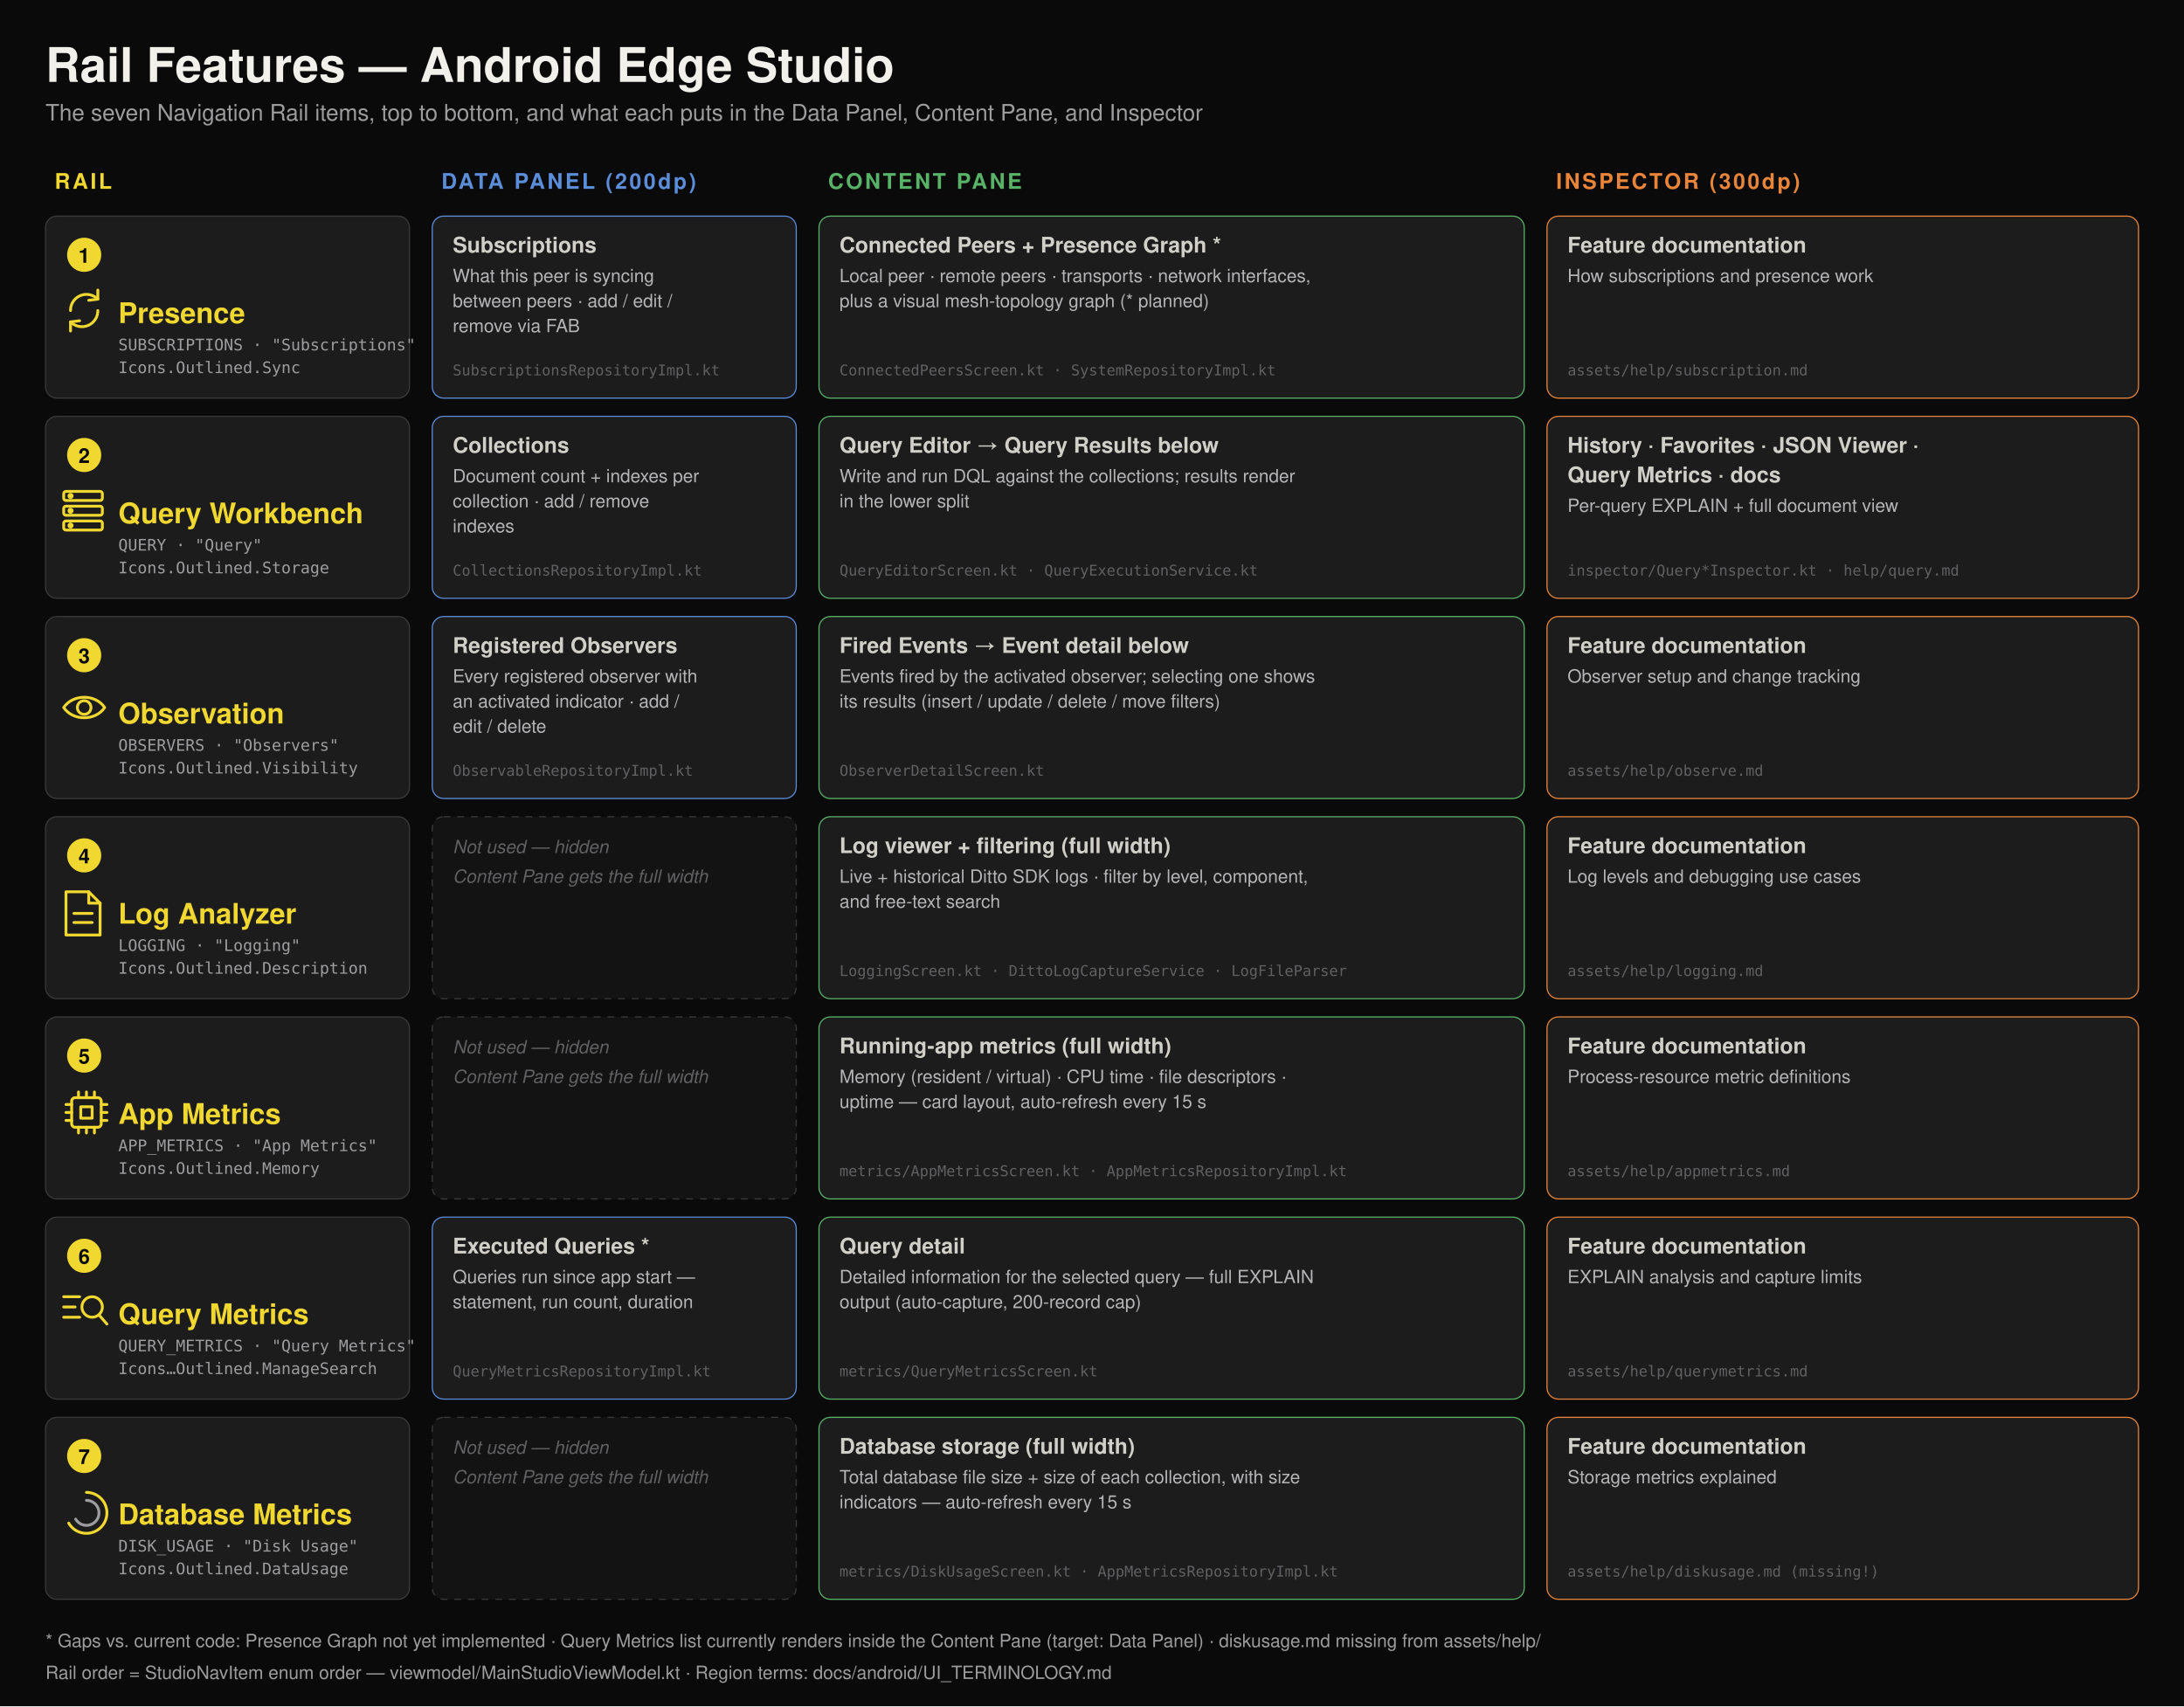
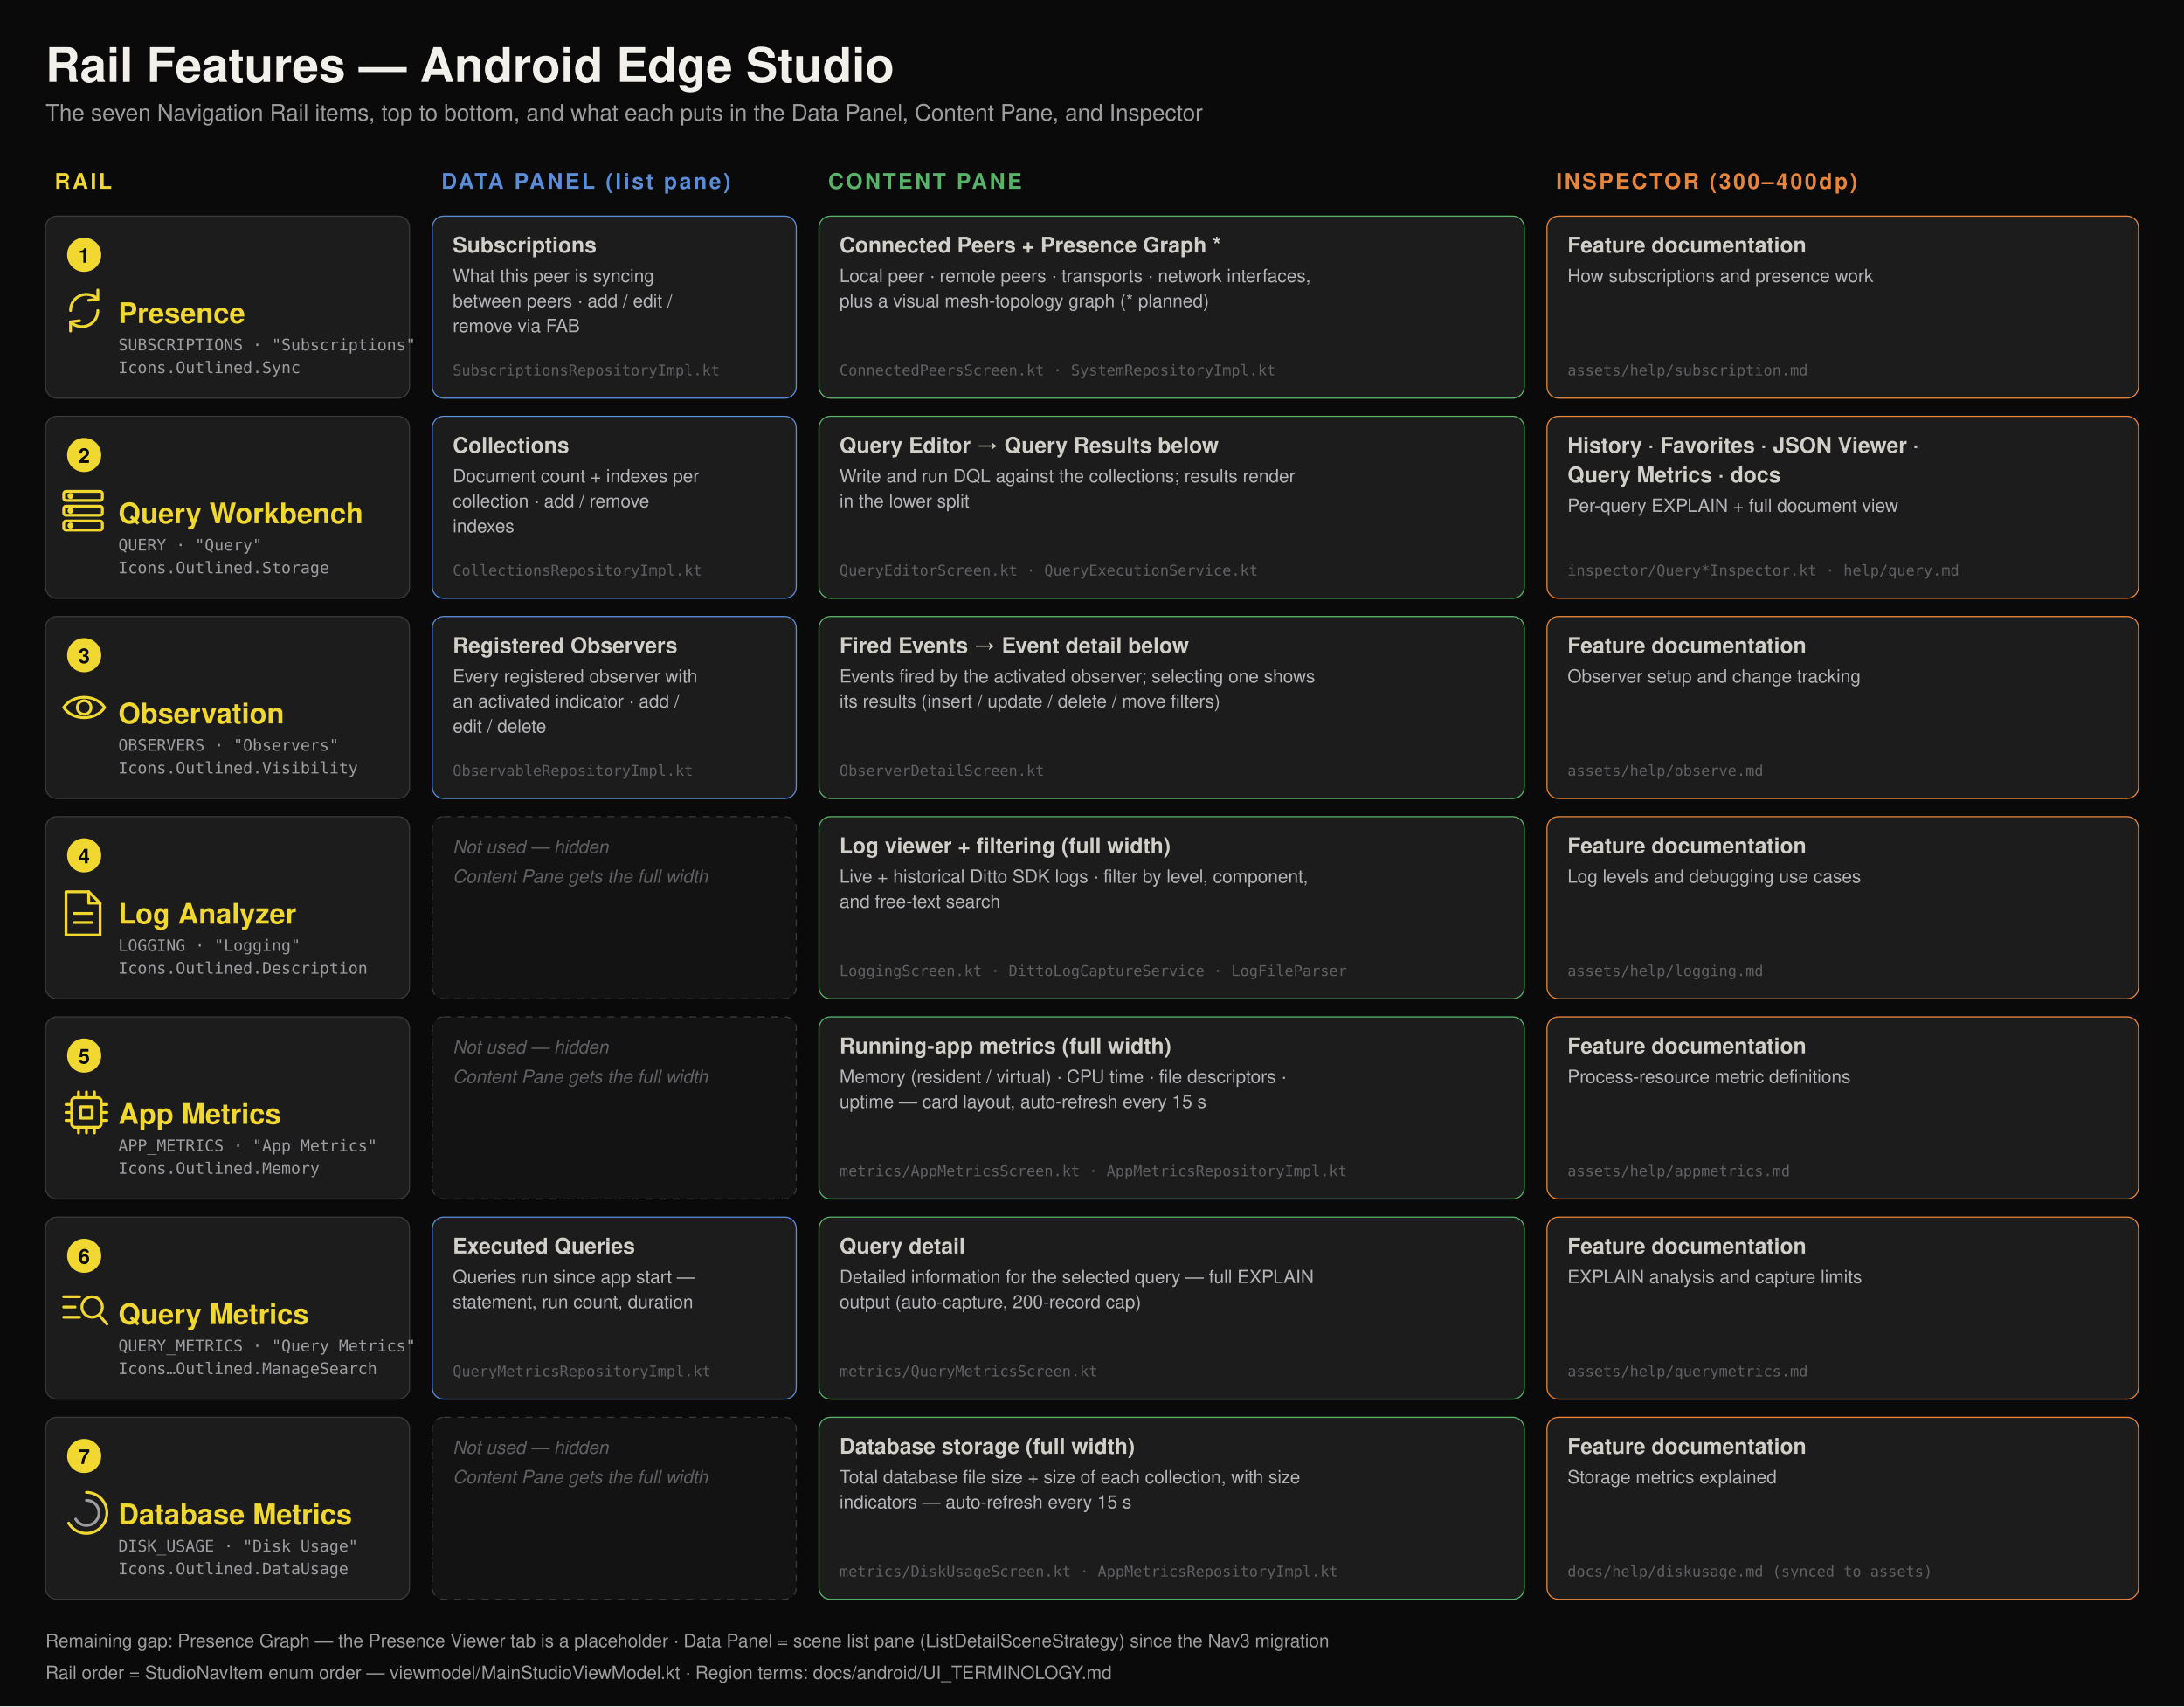
<svg xmlns="http://www.w3.org/2000/svg" width="1920" height="1500" viewBox="0 0 1920 1500" font-family="Helvetica, Arial, sans-serif">
  <defs>
    <style>
      .title { fill: #F1F0EA; font-size: 42px; font-weight: bold; }
      .subtitle { fill: #9D9D9F; font-size: 20px; }
      .colhead { font-size: 19px; font-weight: bold; letter-spacing: 2px; }
      .railname { fill: #F0D830; font-size: 25px; font-weight: bold; }
      .railcode { fill: #9D9D9F; font-size: 14px; font-family: Menlo, monospace; }
      .cellhead { fill: #D0CFC8; font-size: 19px; font-weight: bold; }
      .cellbody { fill: #B5B4B6; font-size: 16px; }
      .cellfile { fill: #605F61; font-size: 13px; font-family: Menlo, monospace; }
      .hidden { fill: #605F61; font-size: 16px; font-style: italic; }
      .footnote { fill: #9D9D9F; font-size: 16px; }
      .num { fill: #0A0A0A; font-size: 18px; font-weight: bold; }
      .icon { stroke: #F0D830; stroke-width: 2.5; fill: none; stroke-linecap: round; stroke-linejoin: round; }
    </style>
  </defs>
  <rect width="1920" height="1500" fill="#0A0A0A" />
  <text x="40" y="72" class="title">Rail Features — Android Edge Studio</text>
  <text x="40" y="106" class="subtitle">The seven Navigation Rail items, top to bottom, and what each puts in the Data Panel, Content Pane, and Inspector</text>
  <text x="48" y="166" class="colhead" fill="#F0D830">RAIL</text>
-   <text x="388" y="166" class="colhead" fill="#5B8DD9">DATA PANEL (200dp)</text>
+   <text x="388" y="166" class="colhead" fill="#5B8DD9">DATA PANEL (list pane)</text>
  <text x="728" y="166" class="colhead" fill="#58B368">CONTENT PANE</text>
-   <text x="1368" y="166" class="colhead" fill="#E8853A">INSPECTOR (300dp)</text>
+   <text x="1368" y="166" class="colhead" fill="#E8853A">INSPECTOR (300–400dp)</text>
  <g>
    <rect x="40" y="190" width="320" height="160" rx="10" fill="#1D1C1D" stroke="#3B3A3B" />
    <circle cx="74" cy="224" r="15" fill="#F0D830" />
    <text x="74" y="231" text-anchor="middle" class="num">1</text>
    <g class="icon" transform="translate(56,255)">
      <path d="M 6 18 A 14 14 0 0 1 30 8" />
      <path d="M 30 8 L 30 0 M 30 8 L 22 9" />
      <path d="M 30 18 A 14 14 0 0 1 6 28" />
      <path d="M 6 28 L 6 36 M 6 28 L 14 27" />
    </g>
    <text x="104" y="284" class="railname">Presence</text>
    <text x="104" y="308" class="railcode">SUBSCRIPTIONS · "Subscriptions"</text>
    <text x="104" y="328" class="railcode">Icons.Outlined.Sync</text>
    <rect x="380" y="190" width="320" height="160" rx="10" fill="#1D1C1D" stroke="#5B8DD9" />
    <text x="398" y="222" class="cellhead">Subscriptions</text>
    <text x="398" y="248" class="cellbody">What this peer is syncing</text>
    <text x="398" y="270" class="cellbody">between peers · add / edit /</text>
    <text x="398" y="292" class="cellbody">remove via FAB</text>
    <text x="398" y="330" class="cellfile">SubscriptionsRepositoryImpl.kt</text>
    <rect x="720" y="190" width="620" height="160" rx="10" fill="#1D1C1D" stroke="#58B368" />
    <text x="738" y="222" class="cellhead">Connected Peers  +  Presence Graph *</text>
    <text x="738" y="248" class="cellbody">Local peer · remote peers · transports · network interfaces,</text>
    <text x="738" y="270" class="cellbody">plus a visual mesh-topology graph (* planned)</text>
    <text x="738" y="330" class="cellfile">ConnectedPeersScreen.kt · SystemRepositoryImpl.kt</text>
    <rect x="1360" y="190" width="520" height="160" rx="10" fill="#1D1C1D" stroke="#E8853A" />
    <text x="1378" y="222" class="cellhead">Feature documentation</text>
    <text x="1378" y="248" class="cellbody">How subscriptions and presence work</text>
    <text x="1378" y="330" class="cellfile">assets/help/subscription.md</text>
  </g>
  <g>
    <rect x="40" y="366" width="320" height="160" rx="10" fill="#1D1C1D" stroke="#3B3A3B" />
    <circle cx="74" cy="400" r="15" fill="#F0D830" />
    <text x="74" y="407" text-anchor="middle" class="num">2</text>
    <g class="icon" transform="translate(56,432)">
      <rect x="0" y="0" width="34" height="8" rx="2" />
      <circle cx="6" cy="4" r="1.4" fill="#F0D830" />
      <rect x="0" y="13" width="34" height="8" rx="2" />
      <circle cx="6" cy="17" r="1.4" fill="#F0D830" />
      <rect x="0" y="26" width="34" height="8" rx="2" />
      <circle cx="6" cy="30" r="1.4" fill="#F0D830" />
    </g>
    <text x="104" y="460" class="railname">Query Workbench</text>
    <text x="104" y="484" class="railcode">QUERY · "Query"</text>
    <text x="104" y="504" class="railcode">Icons.Outlined.Storage</text>
    <rect x="380" y="366" width="320" height="160" rx="10" fill="#1D1C1D" stroke="#5B8DD9" />
    <text x="398" y="398" class="cellhead">Collections</text>
    <text x="398" y="424" class="cellbody">Document count + indexes per</text>
    <text x="398" y="446" class="cellbody">collection · add / remove</text>
    <text x="398" y="468" class="cellbody">indexes</text>
    <text x="398" y="506" class="cellfile">CollectionsRepositoryImpl.kt</text>
    <rect x="720" y="366" width="620" height="160" rx="10" fill="#1D1C1D" stroke="#58B368" />
    <text x="738" y="398" class="cellhead">Query Editor  →  Query Results below</text>
    <text x="738" y="424" class="cellbody">Write and run DQL against the collections; results render</text>
    <text x="738" y="446" class="cellbody">in the lower split</text>
    <text x="738" y="506" class="cellfile">QueryEditorScreen.kt · QueryExecutionService.kt</text>
    <rect x="1360" y="366" width="520" height="160" rx="10" fill="#1D1C1D" stroke="#E8853A" />
    <text x="1378" y="398" class="cellhead">History · Favorites · JSON Viewer ·</text>
    <text x="1378" y="424" class="cellhead">Query Metrics · docs</text>
    <text x="1378" y="450" class="cellbody">Per-query EXPLAIN + full document view</text>
    <text x="1378" y="506" class="cellfile">inspector/Query*Inspector.kt · help/query.md</text>
  </g>
  <g>
    <rect x="40" y="542" width="320" height="160" rx="10" fill="#1D1C1D" stroke="#3B3A3B" />
    <circle cx="74" cy="576" r="15" fill="#F0D830" />
    <text x="74" y="583" text-anchor="middle" class="num">3</text>
    <g class="icon" transform="translate(56,608)">
      <path d="M 0 14 C 8 2 28 2 36 14 C 28 26 8 26 0 14 Z" />
      <circle cx="18" cy="14" r="6" />
    </g>
    <text x="104" y="636" class="railname">Observation</text>
    <text x="104" y="660" class="railcode">OBSERVERS · "Observers"</text>
    <text x="104" y="680" class="railcode">Icons.Outlined.Visibility</text>
    <rect x="380" y="542" width="320" height="160" rx="10" fill="#1D1C1D" stroke="#5B8DD9" />
    <text x="398" y="574" class="cellhead">Registered Observers</text>
    <text x="398" y="600" class="cellbody">Every registered observer with</text>
    <text x="398" y="622" class="cellbody">an activated indicator · add /</text>
    <text x="398" y="644" class="cellbody">edit / delete</text>
    <text x="398" y="682" class="cellfile">ObservableRepositoryImpl.kt</text>
    <rect x="720" y="542" width="620" height="160" rx="10" fill="#1D1C1D" stroke="#58B368" />
    <text x="738" y="574" class="cellhead">Fired Events  →  Event detail below</text>
    <text x="738" y="600" class="cellbody">Events fired by the activated observer; selecting one shows</text>
    <text x="738" y="622" class="cellbody">its results (insert / update / delete / move filters)</text>
    <text x="738" y="682" class="cellfile">ObserverDetailScreen.kt</text>
    <rect x="1360" y="542" width="520" height="160" rx="10" fill="#1D1C1D" stroke="#E8853A" />
    <text x="1378" y="574" class="cellhead">Feature documentation</text>
    <text x="1378" y="600" class="cellbody">Observer setup and change tracking</text>
    <text x="1378" y="682" class="cellfile">assets/help/observe.md</text>
  </g>
  <g>
    <rect x="40" y="718" width="320" height="160" rx="10" fill="#1D1C1D" stroke="#3B3A3B" />
    <circle cx="74" cy="752" r="15" fill="#F0D830" />
    <text x="74" y="759" text-anchor="middle" class="num">4</text>
    <g class="icon" transform="translate(58,784)">
      <path d="M 0 0 L 20 0 L 30 10 L 30 38 L 0 38 Z" />
      <path d="M 20 0 L 20 10 L 30 10" />
      <line x1="7" y1="19" x2="23" y2="19" />
      <line x1="7" y1="27" x2="23" y2="27" />
    </g>
    <text x="104" y="812" class="railname">Log Analyzer</text>
    <text x="104" y="836" class="railcode">LOGGING · "Logging"</text>
    <text x="104" y="856" class="railcode">Icons.Outlined.Description</text>
    <rect x="380" y="718" width="320" height="160" rx="10" fill="#141314" stroke="#3B3A3B" stroke-dasharray="6 6" />
    <text x="398" y="750" class="hidden">Not used — hidden</text>
    <text x="398" y="776" class="hidden">Content Pane gets the full width</text>
    <rect x="720" y="718" width="620" height="160" rx="10" fill="#1D1C1D" stroke="#58B368" />
    <text x="738" y="750" class="cellhead">Log viewer + filtering   (full width)</text>
    <text x="738" y="776" class="cellbody">Live + historical Ditto SDK logs · filter by level, component,</text>
    <text x="738" y="798" class="cellbody">and free-text search</text>
    <text x="738" y="858" class="cellfile">LoggingScreen.kt · DittoLogCaptureService · LogFileParser</text>
    <rect x="1360" y="718" width="520" height="160" rx="10" fill="#1D1C1D" stroke="#E8853A" />
    <text x="1378" y="750" class="cellhead">Feature documentation</text>
    <text x="1378" y="776" class="cellbody">Log levels and debugging use cases</text>
    <text x="1378" y="858" class="cellfile">assets/help/logging.md</text>
  </g>
  <g>
    <rect x="40" y="894" width="320" height="160" rx="10" fill="#1D1C1D" stroke="#3B3A3B" />
    <circle cx="74" cy="928" r="15" fill="#F0D830" />
    <text x="74" y="935" text-anchor="middle" class="num">5</text>
    <g class="icon" transform="translate(58,960)">
      <rect x="5" y="5" width="26" height="26" rx="3" />
      <rect x="13" y="13" width="10" height="10" />
      <line x1="11" y1="5" x2="11" y2="0" />
      <line x1="18" y1="5" x2="18" y2="0" />
      <line x1="25" y1="5" x2="25" y2="0" />
      <line x1="11" y1="31" x2="11" y2="36" />
      <line x1="18" y1="31" x2="18" y2="36" />
      <line x1="25" y1="31" x2="25" y2="36" />
      <line x1="5" y1="11" x2="0" y2="11" />
      <line x1="5" y1="18" x2="0" y2="18" />
      <line x1="5" y1="25" x2="0" y2="25" />
      <line x1="31" y1="11" x2="36" y2="11" />
      <line x1="31" y1="18" x2="36" y2="18" />
      <line x1="31" y1="25" x2="36" y2="25" />
    </g>
    <text x="104" y="988" class="railname">App Metrics</text>
    <text x="104" y="1012" class="railcode">APP_METRICS · "App Metrics"</text>
    <text x="104" y="1032" class="railcode">Icons.Outlined.Memory</text>
    <rect x="380" y="894" width="320" height="160" rx="10" fill="#141314" stroke="#3B3A3B" stroke-dasharray="6 6" />
    <text x="398" y="926" class="hidden">Not used — hidden</text>
    <text x="398" y="952" class="hidden">Content Pane gets the full width</text>
    <rect x="720" y="894" width="620" height="160" rx="10" fill="#1D1C1D" stroke="#58B368" />
    <text x="738" y="926" class="cellhead">Running-app metrics   (full width)</text>
    <text x="738" y="952" class="cellbody">Memory (resident / virtual) · CPU time · file descriptors ·</text>
    <text x="738" y="974" class="cellbody">uptime — card layout, auto-refresh every 15 s</text>
    <text x="738" y="1034" class="cellfile">metrics/AppMetricsScreen.kt · AppMetricsRepositoryImpl.kt</text>
    <rect x="1360" y="894" width="520" height="160" rx="10" fill="#1D1C1D" stroke="#E8853A" />
    <text x="1378" y="926" class="cellhead">Feature documentation</text>
    <text x="1378" y="952" class="cellbody">Process-resource metric definitions</text>
    <text x="1378" y="1034" class="cellfile">assets/help/appmetrics.md</text>
  </g>
  <g>
    <rect x="40" y="1070" width="320" height="160" rx="10" fill="#1D1C1D" stroke="#3B3A3B" />
    <circle cx="74" cy="1104" r="15" fill="#F0D830" />
    <text x="74" y="1111" text-anchor="middle" class="num">6</text>
    <g class="icon" transform="translate(56,1136)">
      <line x1="0" y1="4" x2="14" y2="4" />
      <line x1="0" y1="13" x2="10" y2="13" />
      <line x1="0" y1="22" x2="14" y2="22" />
      <circle cx="25" cy="13" r="9" />
      <line x1="31" y1="20" x2="38" y2="28" />
    </g>
    <text x="104" y="1164" class="railname">Query Metrics</text>
    <text x="104" y="1188" class="railcode">QUERY_METRICS · "Query Metrics"</text>
    <text x="104" y="1208" class="railcode">Icons…Outlined.ManageSearch</text>
    <rect x="380" y="1070" width="320" height="160" rx="10" fill="#1D1C1D" stroke="#5B8DD9" />
-     <text x="398" y="1102" class="cellhead">Executed Queries *</text>
+     <text x="398" y="1102" class="cellhead">Executed Queries</text>
    <text x="398" y="1128" class="cellbody">Queries run since app start —</text>
    <text x="398" y="1150" class="cellbody">statement, run count, duration</text>
    <text x="398" y="1210" class="cellfile">QueryMetricsRepositoryImpl.kt</text>
    <rect x="720" y="1070" width="620" height="160" rx="10" fill="#1D1C1D" stroke="#58B368" />
    <text x="738" y="1102" class="cellhead">Query detail</text>
    <text x="738" y="1128" class="cellbody">Detailed information for the selected query — full EXPLAIN</text>
    <text x="738" y="1150" class="cellbody">output (auto-capture, 200-record cap)</text>
    <text x="738" y="1210" class="cellfile">metrics/QueryMetricsScreen.kt</text>
    <rect x="1360" y="1070" width="520" height="160" rx="10" fill="#1D1C1D" stroke="#E8853A" />
    <text x="1378" y="1102" class="cellhead">Feature documentation</text>
    <text x="1378" y="1128" class="cellbody">EXPLAIN analysis and capture limits</text>
    <text x="1378" y="1210" class="cellfile">assets/help/querymetrics.md</text>
  </g>
  <g>
    <rect x="40" y="1246" width="320" height="160" rx="10" fill="#1D1C1D" stroke="#3B3A3B" />
    <circle cx="74" cy="1280" r="15" fill="#F0D830" />
    <text x="74" y="1287" text-anchor="middle" class="num">7</text>
    <g class="icon" transform="translate(58,1312)">
      <path d="M 18 0 A 18 18 0 1 1 2.4 27" />
      <path d="M 18 7 A 11 11 0 1 1 8.5 23.5" stroke="#9D9D9F" />
    </g>
    <text x="104" y="1340" class="railname">Database Metrics</text>
    <text x="104" y="1364" class="railcode">DISK_USAGE · "Disk Usage"</text>
    <text x="104" y="1384" class="railcode">Icons.Outlined.DataUsage</text>
    <rect x="380" y="1246" width="320" height="160" rx="10" fill="#141314" stroke="#3B3A3B" stroke-dasharray="6 6" />
    <text x="398" y="1278" class="hidden">Not used — hidden</text>
    <text x="398" y="1304" class="hidden">Content Pane gets the full width</text>
    <rect x="720" y="1246" width="620" height="160" rx="10" fill="#1D1C1D" stroke="#58B368" />
    <text x="738" y="1278" class="cellhead">Database storage   (full width)</text>
    <text x="738" y="1304" class="cellbody">Total database file size + size of each collection, with size</text>
    <text x="738" y="1326" class="cellbody">indicators — auto-refresh every 15 s</text>
    <text x="738" y="1386" class="cellfile">metrics/DiskUsageScreen.kt · AppMetricsRepositoryImpl.kt</text>
    <rect x="1360" y="1246" width="520" height="160" rx="10" fill="#1D1C1D" stroke="#E8853A" />
    <text x="1378" y="1278" class="cellhead">Feature documentation</text>
    <text x="1378" y="1304" class="cellbody">Storage metrics explained</text>
-     <text x="1378" y="1386" class="cellfile">assets/help/diskusage.md  (missing!)</text>
-   </g>
-   <text x="40" y="1448" class="footnote">* Gaps vs. current code: Presence Graph not yet implemented · Query Metrics list currently renders inside the Content Pane (target: Data Panel) · diskusage.md missing from assets/help/</text>
+     <text x="1378" y="1386" class="cellfile">docs/help/diskusage.md (synced to assets)</text>
+   </g>
+   <text x="40" y="1448" class="footnote">Remaining gap: Presence Graph — the Presence Viewer tab is a placeholder · Data Panel = scene list pane (ListDetailSceneStrategy) since the Nav3 migration</text>
  <text x="40" y="1476" class="footnote">Rail order = StudioNavItem enum order — viewmodel/MainStudioViewModel.kt · Region terms: docs/android/UI_TERMINOLOGY.md</text>
</svg>
